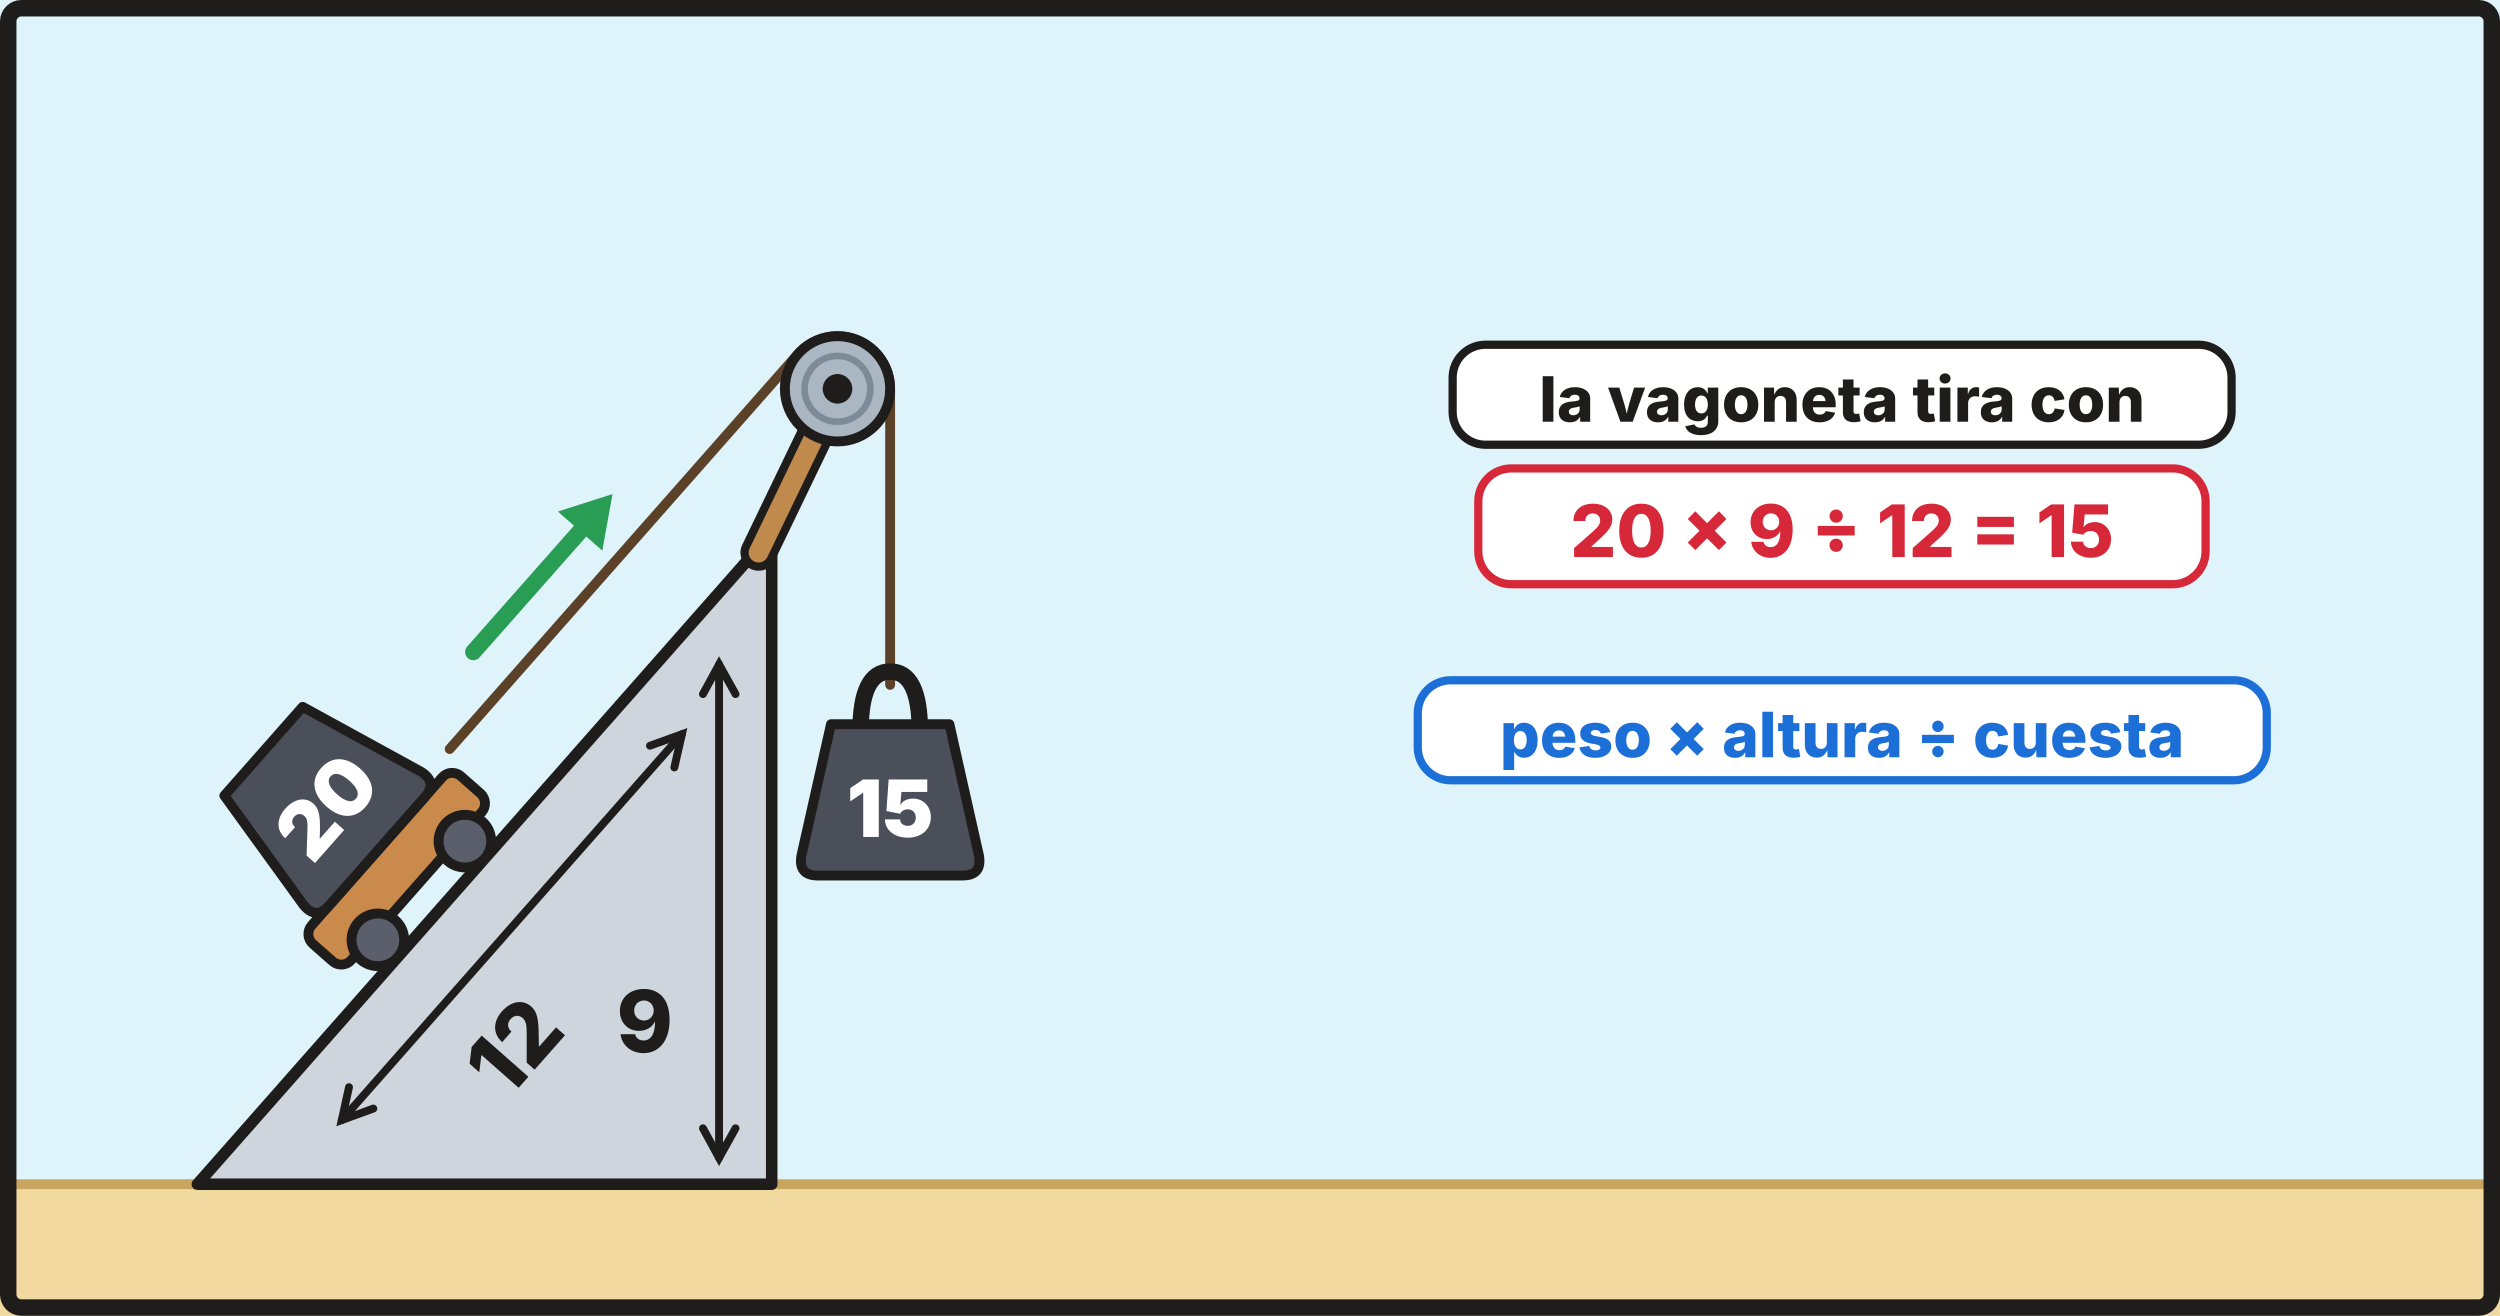
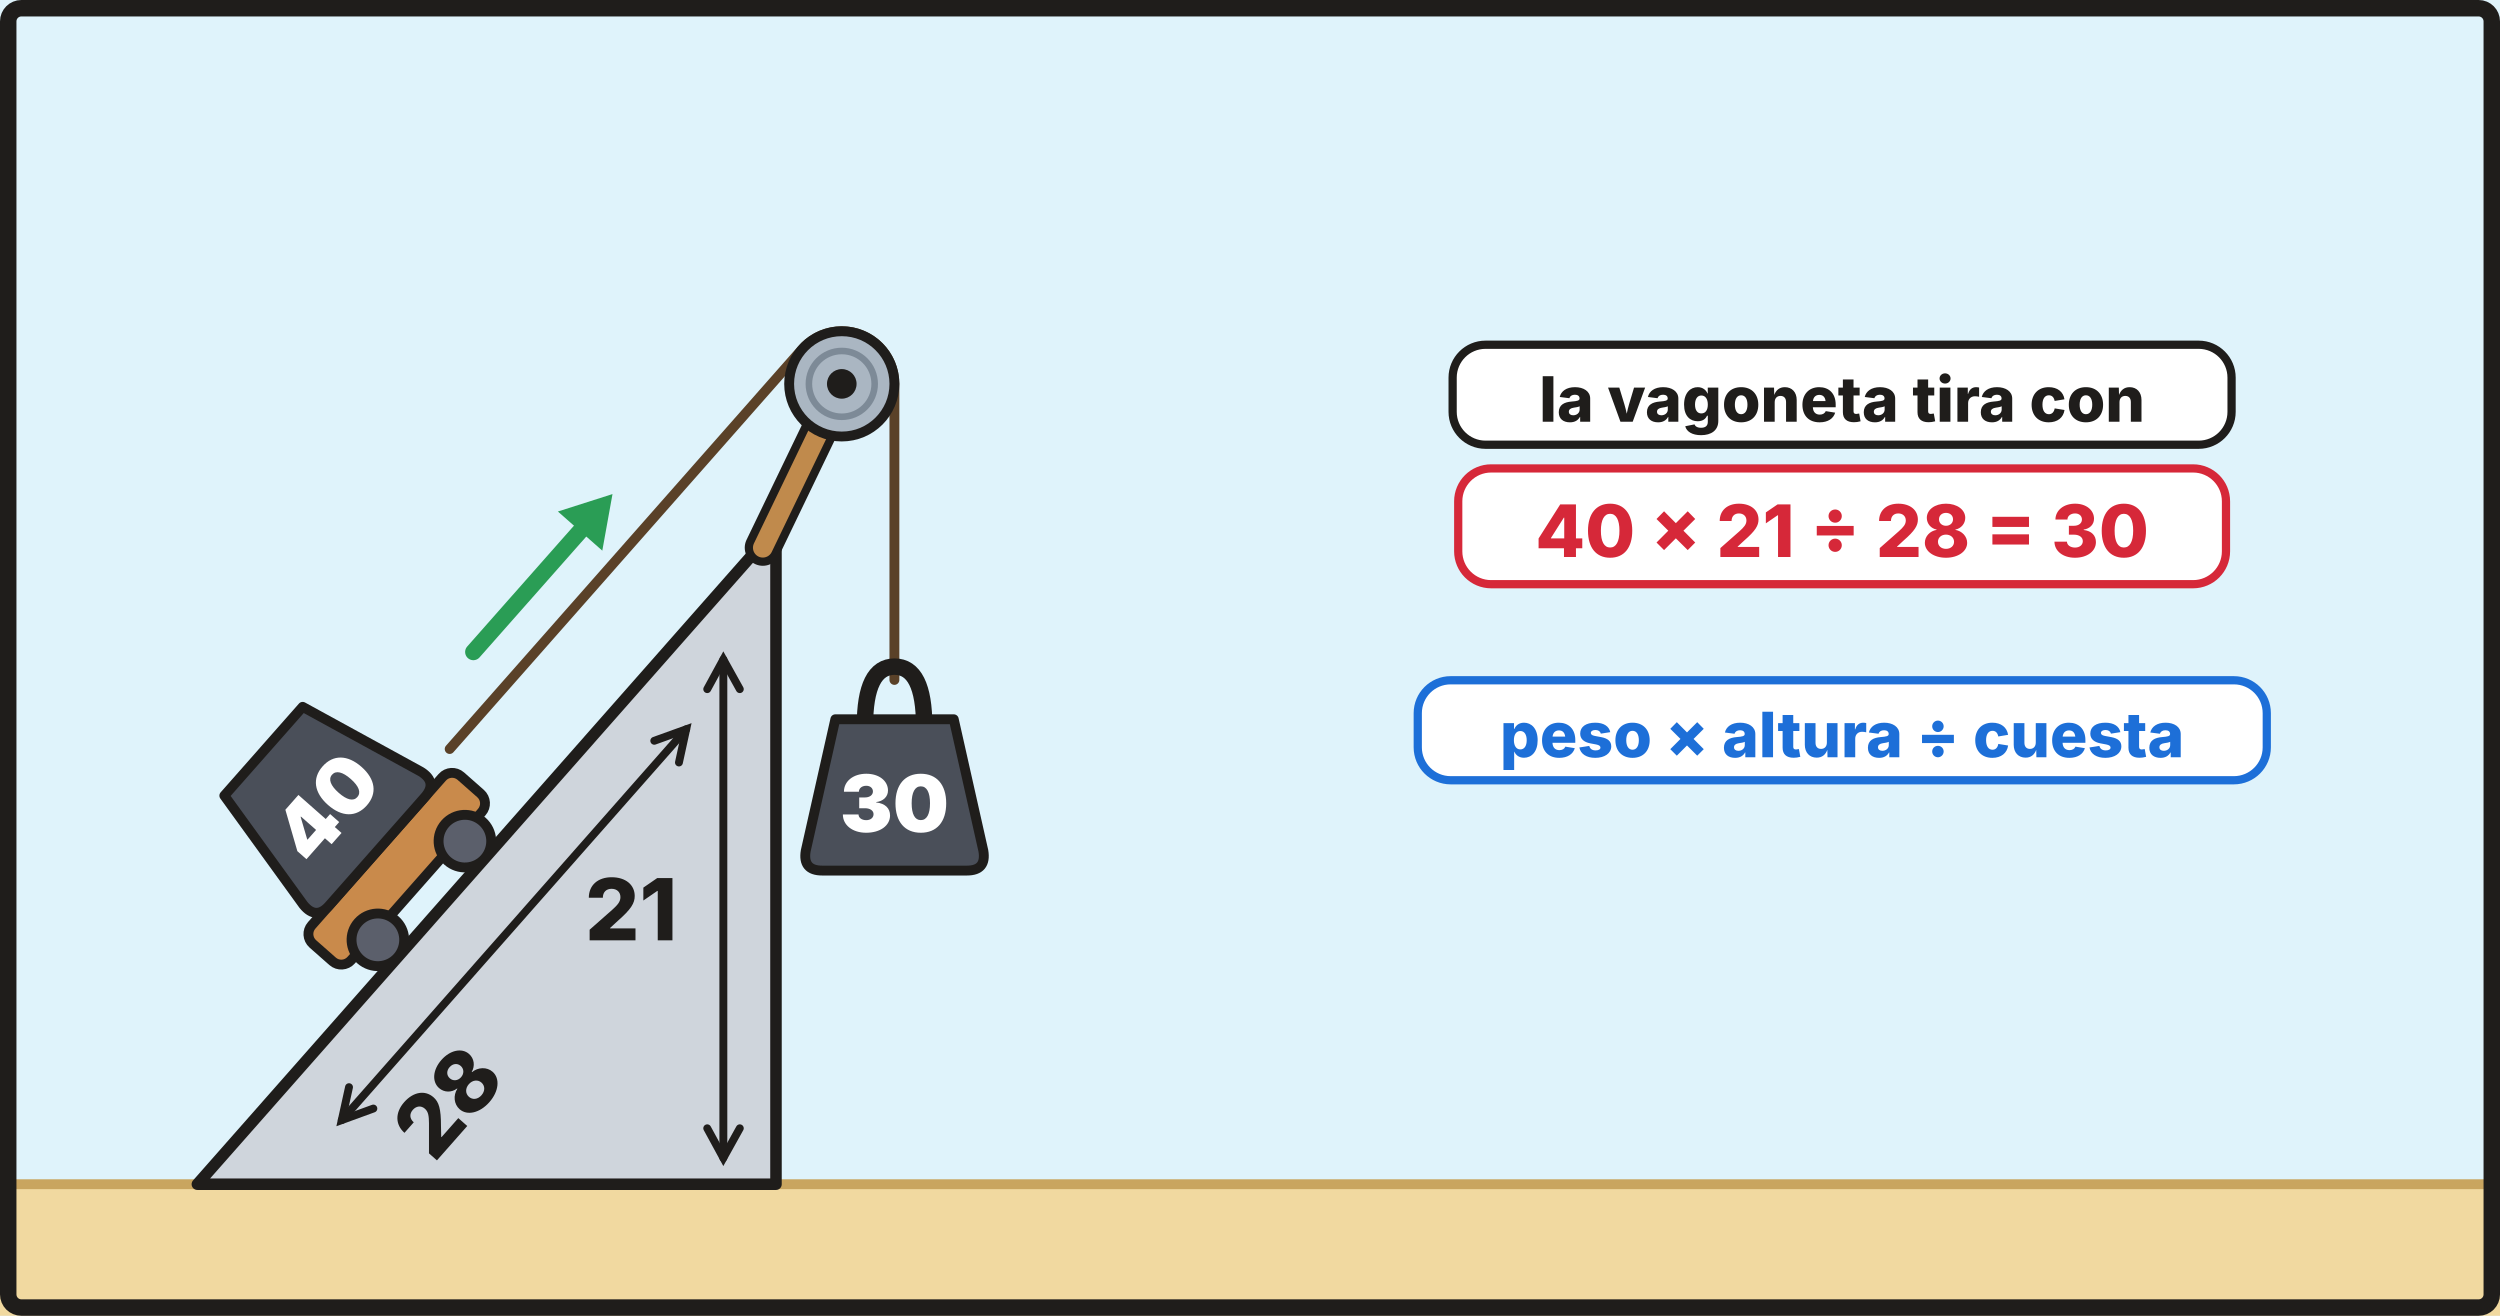
- <svg xmlns="http://www.w3.org/2000/svg" viewBox="0 0 760 400" role="img" aria-label="Plano inclinado de 12 de cuesta y 9 de altura: una vagoneta de 20 tira con 15">
+ <svg xmlns="http://www.w3.org/2000/svg" viewBox="0 0 760 400" role="img" aria-label="Plano inclinado de 28 de cuesta y 21 de altura: una vagoneta de 40 tira con 30">
  <rect width="760" height="400" fill="#dff3fb" />
  <rect x="0" y="360" width="760" height="40" fill="#f1d9a0" />
  <line x1="0" y1="360" x2="760" y2="360" stroke="#c9a55f" stroke-width="3" />
-   <path d="M60,360 L234.6,360 L234.6,162.0 Z" fill="#cfd5dc" stroke="#1f1d1b" stroke-width="3.5" stroke-linejoin="round" />
+   <path d="M60,360 L235.9,360 L235.9,160.5 Z" fill="#cfd5dc" stroke="#1f1d1b" stroke-width="3.5" stroke-linejoin="round" />
  <g stroke="#1f1d1b" stroke-width="2.4" fill="none" stroke-linecap="round">
-     <line x1="103.9" y1="340.5" x2="207.3" y2="223.2" />
+     <line x1="103.9" y1="340.5" x2="208.6" y2="221.7" />
    <path d="M106.1,330.5 L103.9,340.5 L113.5,337.0" fill="none" />
-     <path d="M205.0,233.3 L207.3,223.2 L197.6,226.7" fill="none" />
+     <path d="M206.4,231.8 L208.6,221.7 L198.9,225.2" fill="none" />
  </g>
-   <text x="155.9" y="317.8" transform="rotate(-48.59 155.9 317.8)" text-anchor="middle" dominant-baseline="middle" font-family="'Baloo 2', Inter, Arial, sans-serif" font-weight="800" font-size="26" fill="#1f1d1b">12</text>
+   <text x="135.7" y="334.6" transform="rotate(-48.59 135.7 334.6)" text-anchor="middle" dominant-baseline="middle" font-family="'Baloo 2', Inter, Arial, sans-serif" font-weight="800" font-size="26" fill="#1f1d1b">28</text>
  <g stroke="#1f1d1b" stroke-width="2.4" fill="none" stroke-linecap="round">
-     <line x1="218.6" y1="202.0" x2="218.6" y2="352" />
-     <path d="M223.6,211.0 L218.6,202.0 L213.7,211.0" fill="none" />
-     <path d="M213.7,343.0 L218.6,352.0 L223.6,343.0" fill="none" />
+     <line x1="219.9" y1="200.5" x2="219.9" y2="352" />
+     <path d="M224.9,209.5 L219.9,200.5 L215.0,209.5" fill="none" />
+     <path d="M215.0,343.0 L219.9,352.0 L224.9,343.0" fill="none" />
  </g>
-   <text x="204.6" y="310.0" text-anchor="end" dominant-baseline="middle" font-family="'Baloo 2', Inter, Arial, sans-serif" font-weight="800" font-size="26" fill="#1f1d1b">9</text>
-   <path d="M230.6,168.0 L254.6,118.2" stroke="#1f1d1b" stroke-width="11" stroke-linecap="round" />
-   <path d="M230.6,168.0 L254.6,118.2" stroke="#c08a4c" stroke-width="6" stroke-linecap="round" />
+   <text x="205.9" y="276.0" text-anchor="end" dominant-baseline="middle" font-family="'Baloo 2', Inter, Arial, sans-serif" font-weight="800" font-size="26" fill="#1f1d1b">21</text>
+   <path d="M231.9,166.5 L255.9,116.7" stroke="#1f1d1b" stroke-width="11" stroke-linecap="round" />
+   <path d="M231.9,166.5 L255.9,116.7" stroke="#c08a4c" stroke-width="6" stroke-linecap="round" />
  <g transform="translate(134.1,276.0) rotate(-48.590)">
    <rect x="-34" y="-26" width="68" height="16" rx="4" fill="#c98a4b" stroke="#1f1d1b" stroke-width="3" />
    <circle cx="-20" cy="-8" r="8" fill="#5b5f6b" stroke="#1f1d1b" stroke-width="3" />
    <circle cx="20" cy="-8" r="8" fill="#5b5f6b" stroke="#1f1d1b" stroke-width="3" />
    <path d="M-18,-72 L18,-72 L27,-32 Q28,-26 22,-26 L-22,-26 Q-28,-26 -27,-32 Z" fill="#4a4f59" stroke="#1f1d1b" stroke-width="3" stroke-linejoin="round" />
-     <text x="0.0" y="-47.0" text-anchor="middle" dominant-baseline="middle" font-family="'Baloo 2', Inter, Arial, sans-serif" font-weight="900" font-size="24" fill="#fff">20</text>
+     <text x="0.0" y="-47.0" text-anchor="middle" dominant-baseline="middle" font-family="'Baloo 2', Inter, Arial, sans-serif" font-weight="900" font-size="24" fill="#fff">40</text>
  </g>
-   <path d="M136.7,227.7 L242.6,107.6 A16,16 0 0 1 270.6,118.2 L270.6,208.2" fill="none" stroke="#5a4128" stroke-width="3" stroke-linecap="round" />
-   <circle cx="254.6" cy="118.2" r="16" fill="#aab6c2" stroke="#1f1d1b" stroke-width="3" />
-   <circle cx="254.6" cy="118.2" r="10" fill="none" stroke="#7d8a97" stroke-width="2" />
-   <circle cx="254.6" cy="118.2" r="4.5" fill="#1f1d1b" />
-   <path d="M261.62,222.156 Q261.62,204.156 270.62,204.156 Q279.62,204.156 279.62,222.156" fill="none" stroke="#1f1d1b" stroke-width="5" />
-   <path d="M252.62,220.156 L288.62,220.156 L297.62,260.156 Q298.62,266.156 292.62,266.156 L248.62,266.156 Q242.62,266.156 243.62,260.156 Z" fill="#4a4f59" stroke="#1f1d1b" stroke-width="3" stroke-linejoin="round" />
-   <text x="270.6" y="245.2" text-anchor="middle" dominant-baseline="middle" font-family="'Baloo 2', Inter, Arial, sans-serif" font-weight="900" font-size="24" fill="#fff">15</text>
+   <path d="M136.7,227.7 L243.9,106.1 A16,16 0 0 1 271.9,116.7 L271.9,206.7" fill="none" stroke="#5a4128" stroke-width="3" stroke-linecap="round" />
+   <circle cx="255.9" cy="116.7" r="16" fill="#aab6c2" stroke="#1f1d1b" stroke-width="3" />
+   <circle cx="255.9" cy="116.7" r="10" fill="none" stroke="#7d8a97" stroke-width="2" />
+   <circle cx="255.9" cy="116.7" r="4.5" fill="#1f1d1b" />
+   <path d="M262.942,220.656 Q262.942,202.656 271.942,202.656 Q280.942,202.656 280.942,220.656" fill="none" stroke="#1f1d1b" stroke-width="5" />
+   <path d="M253.942,218.656 L289.942,218.656 L298.942,258.656 Q299.942,264.656 293.942,264.656 L249.942,264.656 Q243.942,264.656 244.942,258.656 Z" fill="#4a4f59" stroke="#1f1d1b" stroke-width="3" stroke-linejoin="round" />
+   <text x="271.9" y="243.7" text-anchor="middle" dominant-baseline="middle" font-family="'Baloo 2', Inter, Arial, sans-serif" font-weight="900" font-size="24" fill="#fff">30</text>
  <line x1="143.9" y1="198.2" x2="181.0" y2="156.2" stroke="#2a9d55" stroke-width="5" stroke-linecap="round" />
  <polygon points="186.2,150.2 183.1,167.4 169.6,155.5" fill="#2a9d55" />
  <rect x="441.6" y="104.8" width="236.8" height="30.4" rx="10" fill="#ffffff" stroke="#1f1d1b" stroke-width="2.5" />
  <text x="560.0" y="121.0" text-anchor="middle" dominant-baseline="middle" font-family="'Baloo 2', Inter, Arial, sans-serif" font-weight="800" font-size="19" fill="#1f1d1b">la vagoneta tira con</text>
-   <rect x="449.4" y="142.4" width="221.1" height="35.2" rx="10" fill="#ffffff" stroke="#d62839" stroke-width="2.5" />
-   <text x="560.0" y="161.0" text-anchor="middle" dominant-baseline="middle" font-family="'Baloo 2', Inter, Arial, sans-serif" font-weight="800" font-size="22" fill="#d62839">20 × 9 ÷ 12 = 15</text>
+   <rect x="443.3" y="142.4" width="233.4" height="35.2" rx="10" fill="#ffffff" stroke="#d62839" stroke-width="2.5" />
+   <text x="560.0" y="161.0" text-anchor="middle" dominant-baseline="middle" font-family="'Baloo 2', Inter, Arial, sans-serif" font-weight="800" font-size="22" fill="#d62839">40 × 21 ÷ 28 = 30</text>
  <rect x="431.0" y="206.8" width="258.1" height="30.4" rx="10" fill="#ffffff" stroke="#1d6fd8" stroke-width="2.5" />
  <text x="560.0" y="223.0" text-anchor="middle" dominant-baseline="middle" font-family="'Baloo 2', Inter, Arial, sans-serif" font-weight="800" font-size="19" fill="#1d6fd8">peso × altura ÷ cuesta</text>
  <rect x="2.5" y="2.5" width="755" height="395" rx="4" fill="none" stroke="#1f1d1b" stroke-width="5" />
</svg>
